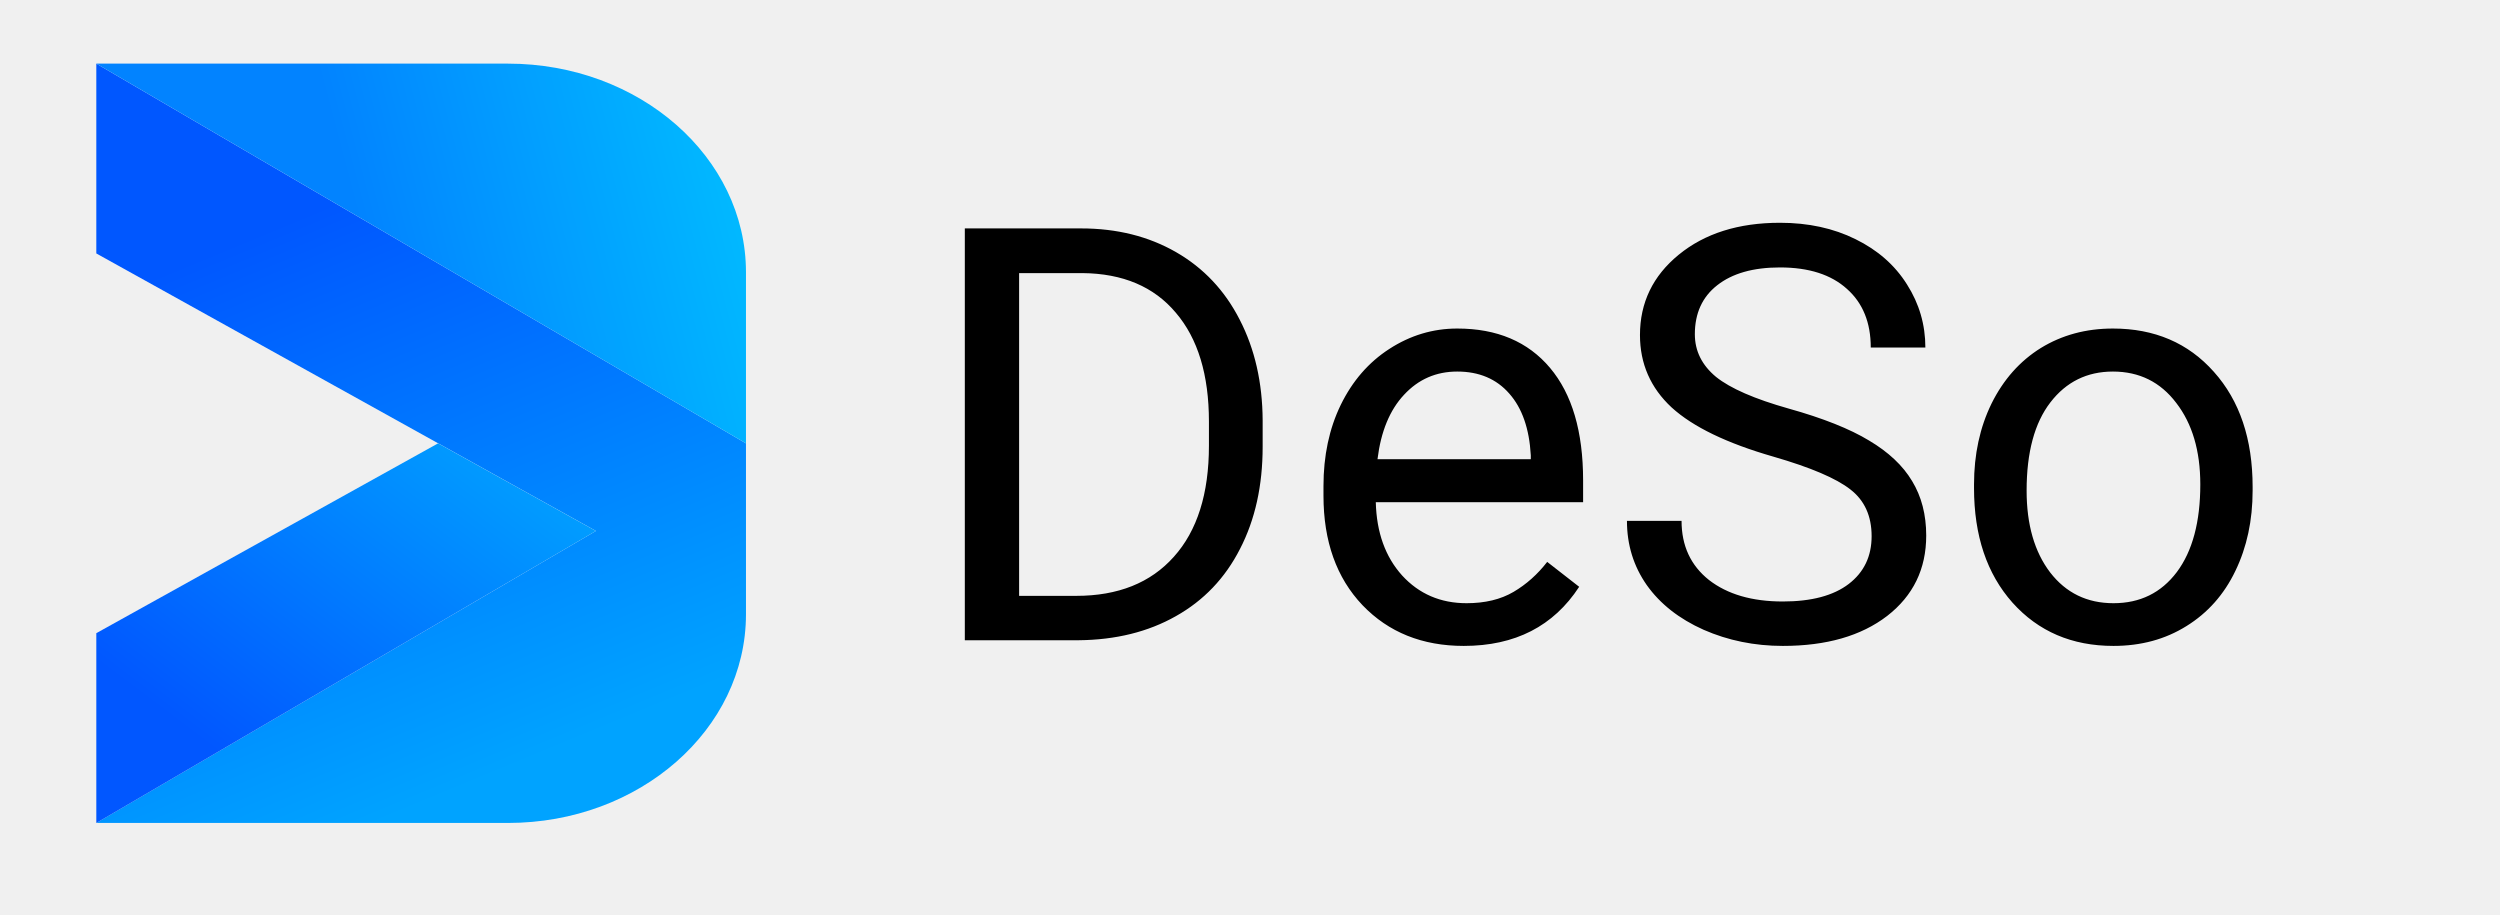
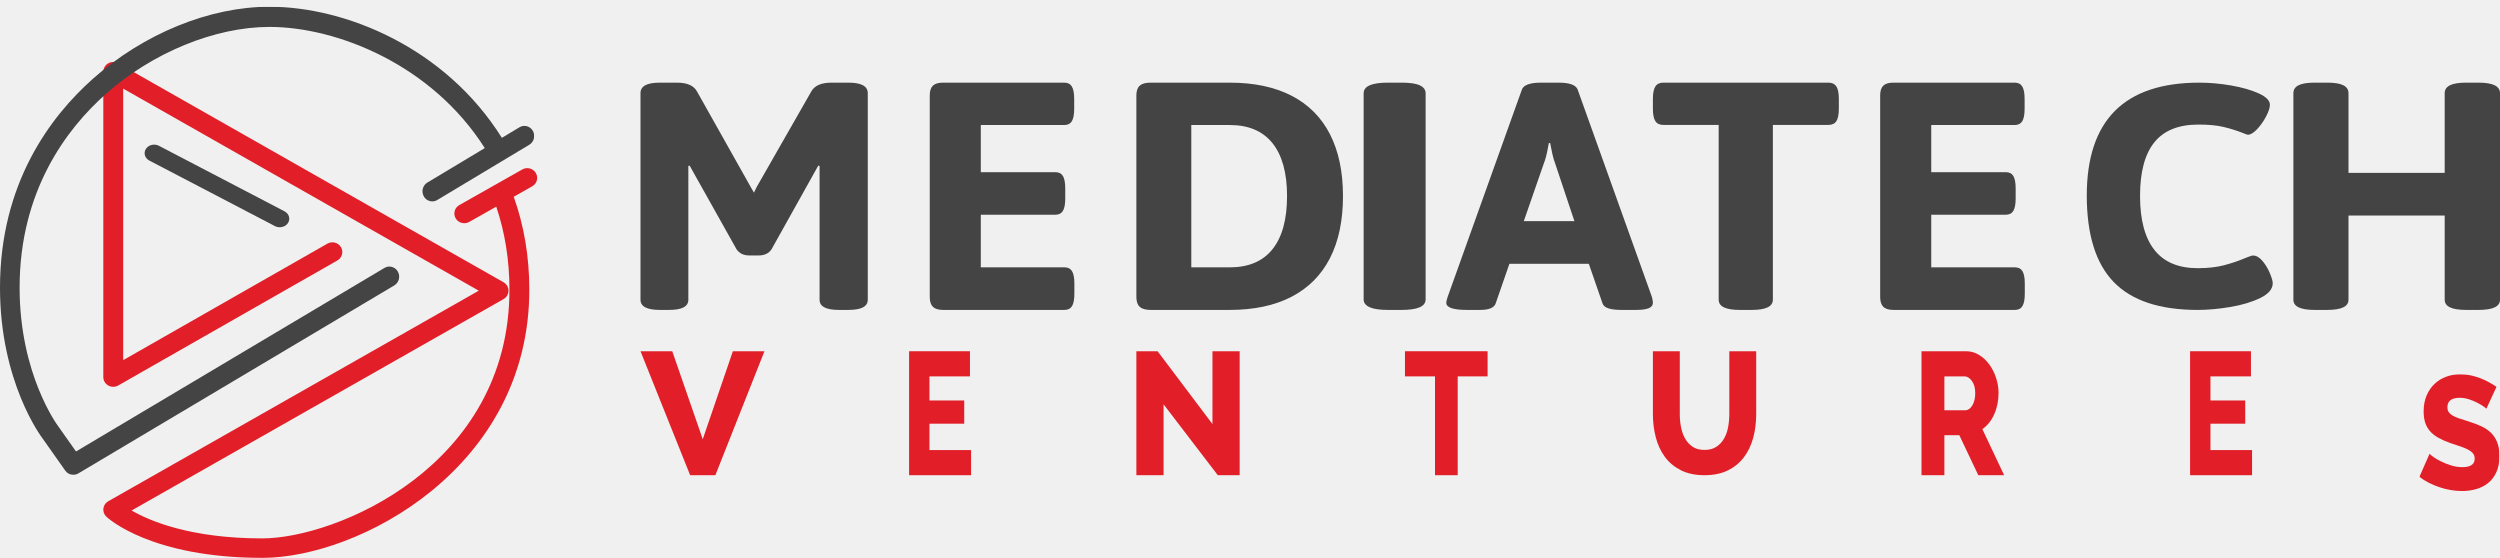
- <svg xmlns="http://www.w3.org/2000/svg" width="82" height="30" viewBox="0 0 82 30" fill="none">
-   <g clip-path="url(#clip0)">
-     <path d="M31.646 21V7.492H35.459C36.634 7.492 37.673 7.752 38.576 8.271C39.479 8.791 40.175 9.53 40.664 10.489C41.158 11.447 41.409 12.548 41.415 13.791V14.654C41.415 15.928 41.168 17.045 40.673 18.003C40.184 18.962 39.482 19.698 38.567 20.211C37.658 20.725 36.597 20.988 35.385 21H31.646ZM33.427 8.958V19.544H35.301C36.674 19.544 37.741 19.117 38.502 18.263C39.269 17.41 39.653 16.194 39.653 14.617V13.829C39.653 12.295 39.291 11.104 38.567 10.257C37.85 9.403 36.829 8.97 35.505 8.958H33.427ZM48.011 21.186C46.651 21.186 45.544 20.74 44.69 19.85C43.837 18.953 43.41 17.756 43.41 16.259V15.944C43.41 14.948 43.598 14.06 43.976 13.281C44.359 12.496 44.891 11.883 45.571 11.444C46.258 10.999 47 10.776 47.798 10.776C49.103 10.776 50.117 11.206 50.841 12.066C51.565 12.926 51.926 14.156 51.926 15.758V16.473H45.126C45.151 17.462 45.438 18.263 45.989 18.875C46.545 19.482 47.251 19.785 48.104 19.785C48.71 19.785 49.224 19.661 49.644 19.414C50.065 19.166 50.433 18.838 50.748 18.43L51.797 19.247C50.955 20.539 49.694 21.186 48.011 21.186ZM47.798 12.187C47.105 12.187 46.524 12.44 46.054 12.947C45.584 13.448 45.293 14.153 45.182 15.062H50.21V14.933C50.161 14.06 49.926 13.386 49.505 12.91C49.084 12.428 48.515 12.187 47.798 12.187ZM58.17 14.979C56.642 14.54 55.529 14.002 54.83 13.365C54.138 12.722 53.791 11.93 53.791 10.99C53.791 9.926 54.215 9.048 55.062 8.355C55.916 7.656 57.023 7.307 58.383 7.307C59.311 7.307 60.137 7.486 60.861 7.845C61.59 8.203 62.153 8.698 62.549 9.329C62.951 9.96 63.152 10.65 63.152 11.398H61.361C61.361 10.582 61.102 9.941 60.582 9.478C60.063 9.007 59.33 8.772 58.383 8.772C57.505 8.772 56.819 8.967 56.324 9.357C55.835 9.74 55.591 10.275 55.591 10.962C55.591 11.512 55.823 11.979 56.287 12.363C56.757 12.74 57.552 13.086 58.671 13.402C59.797 13.717 60.675 14.067 61.306 14.45C61.943 14.828 62.413 15.27 62.716 15.777C63.025 16.284 63.18 16.881 63.18 17.567C63.18 18.662 62.753 19.54 61.9 20.202C61.046 20.858 59.905 21.186 58.476 21.186C57.548 21.186 56.683 21.009 55.879 20.657C55.075 20.298 54.453 19.809 54.014 19.191C53.581 18.572 53.364 17.87 53.364 17.085H55.155C55.155 17.901 55.455 18.548 56.055 19.024C56.661 19.494 57.468 19.729 58.476 19.729C59.416 19.729 60.137 19.537 60.638 19.154C61.139 18.77 61.389 18.248 61.389 17.586C61.389 16.924 61.157 16.414 60.694 16.055C60.23 15.69 59.389 15.332 58.17 14.979ZM64.748 15.888C64.748 14.905 64.939 14.02 65.323 13.235C65.713 12.449 66.251 11.843 66.937 11.416C67.63 10.99 68.418 10.776 69.303 10.776C70.67 10.776 71.774 11.249 72.615 12.196C73.462 13.142 73.886 14.401 73.886 15.972V16.092C73.886 17.07 73.697 17.948 73.32 18.727C72.949 19.5 72.414 20.103 71.715 20.536C71.022 20.969 70.224 21.186 69.321 21.186C67.961 21.186 66.857 20.712 66.009 19.766C65.168 18.82 64.748 17.567 64.748 16.009V15.888ZM66.473 16.092C66.473 17.206 66.73 18.099 67.243 18.773C67.763 19.448 68.456 19.785 69.321 19.785C70.194 19.785 70.886 19.445 71.4 18.764C71.913 18.078 72.17 17.119 72.17 15.888C72.17 14.787 71.907 13.897 71.381 13.216C70.862 12.53 70.169 12.187 69.303 12.187C68.456 12.187 67.772 12.524 67.253 13.198C66.733 13.872 66.473 14.837 66.473 16.092Z" fill="black" />
-     <g clip-path="url(#clip1)">
-       <path d="M3.159 2.087V8.313L19.546 17.415L3.159 26.993H16.66C20.974 26.993 24.468 23.928 24.468 20.147V14.542L3.159 2.087Z" fill="url(#paint0_linear)" />
-       <path d="M3.159 2.087L24.468 14.542V8.933C24.468 5.152 20.971 2.087 16.66 2.087H3.159Z" fill="url(#paint1_linear)" />
-       <path d="M14.369 14.542L3.159 20.768V26.994L19.545 17.416L14.369 14.542Z" fill="url(#paint2_linear)" />
-     </g>
+ <svg xmlns="http://www.w3.org/2000/svg" width="121" height="27" viewBox="0 0 121 27" fill="none">
+   <path fill-rule="evenodd" clip-rule="evenodd" d="M31 14.508V4.51C31 4.34 31.076 4.213 31.228 4.128C31.38 4.043 31.617 4 31.939 4H32.763C33.26 4 33.585 4.144 33.737 4.431L36.36 9.096L36.491 9.324L36.623 9.052L39.264 4.431C39.421 4.144 39.749 4 40.246 4H41.062C41.688 4 42 4.17 42 4.51V14.508C42 14.836 41.688 15 41.062 15H40.605C39.98 15 39.667 14.836 39.667 14.508V8.033L39.605 8.015L37.342 12.066C37.208 12.265 37 12.364 36.719 12.364H36.272C36.126 12.364 36.003 12.339 35.904 12.289C35.804 12.24 35.719 12.165 35.649 12.066L33.377 8.015L33.316 8.033V14.508C33.316 14.836 33.006 15 32.386 15H31.939C31.313 15 31 14.836 31 14.508Z" fill="#444444" />
+   <path fill-rule="evenodd" clip-rule="evenodd" d="M45.153 14.85C45.051 14.749 45 14.59 45 14.372V4.619C45 4.401 45.051 4.243 45.153 4.146C45.256 4.048 45.418 4 45.641 4H51.512C51.681 4 51.803 4.062 51.878 4.186C51.953 4.31 51.991 4.51 51.991 4.787V5.265C51.991 5.541 51.953 5.742 51.878 5.866C51.803 5.989 51.681 6.051 51.512 6.051H47.471V8.333H51.08C51.248 8.333 51.37 8.394 51.445 8.518C51.52 8.642 51.558 8.842 51.558 9.12V9.606C51.558 9.883 51.52 10.083 51.445 10.207C51.37 10.331 51.248 10.393 51.08 10.393H47.471V12.939H51.522C51.69 12.939 51.812 13.002 51.887 13.125C51.962 13.249 52 13.447 52 13.717V14.213C52 14.49 51.962 14.69 51.887 14.814C51.812 14.938 51.69 15 51.522 15H45.641C45.418 15 45.256 14.95 45.153 14.85Z" fill="#444444" />
+   <path fill-rule="evenodd" clip-rule="evenodd" d="M59.518 12.94C60.43 12.94 61.121 12.646 61.59 12.06C62.058 11.473 62.293 10.617 62.293 9.491C62.293 8.371 62.058 7.518 61.59 6.931C61.121 6.345 60.43 6.051 59.518 6.051H57.659V12.94H59.518ZM55.164 14.85C55.055 14.75 55 14.591 55 14.372V4.619C55 4.401 55.055 4.243 55.164 4.146C55.273 4.049 55.446 4 55.684 4H59.518C60.694 4 61.691 4.211 62.51 4.632C63.328 5.054 63.948 5.674 64.369 6.494C64.79 7.313 65 8.313 65 9.491C65 10.676 64.79 11.678 64.369 12.498C63.948 13.317 63.328 13.939 62.51 14.364C61.691 14.788 60.694 15 59.518 15H55.684C55.446 15 55.273 14.95 55.164 14.85Z" fill="#444444" />
+   <path fill-rule="evenodd" clip-rule="evenodd" d="M66.289 14.868C66.096 14.781 66 14.655 66 14.492V4.517C66 4.173 66.388 4 67.167 4H67.843C68.243 4 68.536 4.044 68.722 4.132C68.907 4.219 69 4.348 69 4.517V14.492C69 14.831 68.615 15 67.843 15H67.167C66.774 15 66.481 14.956 66.289 14.868Z" fill="#444444" />
+   <path fill-rule="evenodd" clip-rule="evenodd" d="M76.202 10.704L75.275 7.927C75.22 7.787 75.172 7.626 75.133 7.444C75.093 7.262 75.058 7.09 75.028 6.926H74.963L74.927 7.119C74.866 7.465 74.795 7.734 74.715 7.927L73.752 10.704H76.202ZM70 14.657C70 14.592 70.021 14.499 70.064 14.376L73.66 4.334C73.746 4.112 74.055 4 74.587 4H75.431C75.963 4 76.272 4.112 76.358 4.334L79.954 14.376C79.985 14.493 80 14.587 80 14.657C80 14.774 79.934 14.861 79.803 14.916C79.671 14.972 79.465 15 79.184 15H78.468C78.211 15 78.004 14.975 77.849 14.925C77.692 14.876 77.597 14.792 77.559 14.675L76.899 12.768H73.055L72.394 14.675C72.327 14.891 72.076 15 71.642 15H71C70.334 15 70 14.885 70 14.657Z" fill="#444444" />
+   <path fill-rule="evenodd" clip-rule="evenodd" d="M83.184 14.506V6.046H80.504C80.326 6.046 80.198 5.985 80.119 5.862C80.04 5.738 80 5.538 80 5.261V4.785C80 4.509 80.04 4.309 80.119 4.186C80.198 4.062 80.326 4 80.504 4H88.496C88.674 4 88.802 4.062 88.882 4.186C88.96 4.309 89 4.509 89 4.785V5.261C89 5.538 88.96 5.738 88.882 5.862C88.802 5.985 88.674 6.046 88.496 6.046H85.807V14.506C85.807 14.835 85.468 15 84.79 15H84.201C83.523 15 83.184 14.835 83.184 14.506Z" fill="#444444" />
+   <path fill-rule="evenodd" clip-rule="evenodd" d="M91.153 14.85C91.051 14.749 91 14.59 91 14.372V4.619C91 4.401 91.051 4.243 91.153 4.146C91.255 4.048 91.418 4 91.641 4H97.513C97.681 4 97.803 4.062 97.878 4.186C97.953 4.31 97.991 4.51 97.991 4.787V5.265C97.991 5.541 97.953 5.742 97.878 5.866C97.803 5.989 97.681 6.051 97.513 6.051H93.472V8.333H97.08C97.248 8.333 97.37 8.394 97.445 8.518C97.52 8.642 97.558 8.842 97.558 9.12V9.606C97.558 9.883 97.52 10.083 97.445 10.207C97.37 10.331 97.248 10.393 97.08 10.393H93.472V12.939H97.522C97.69 12.939 97.812 13.002 97.887 13.125C97.962 13.249 98 13.447 98 13.717V14.213C98 14.49 97.962 14.69 97.887 14.814C97.812 14.938 97.69 15 97.522 15H91.641C91.418 15 91.255 14.95 91.153 14.85Z" fill="#444444" />
+   <path fill-rule="evenodd" clip-rule="evenodd" d="M102.307 13.653C101.436 12.755 101 11.359 101 9.466C101 5.822 102.817 4 106.45 4C106.945 4 107.459 4.046 107.991 4.138C108.523 4.23 108.968 4.359 109.326 4.522C109.684 4.686 109.863 4.869 109.863 5.071C109.863 5.215 109.801 5.403 109.679 5.636C109.556 5.869 109.411 6.075 109.243 6.253C109.075 6.432 108.927 6.521 108.798 6.521C108.767 6.521 108.685 6.493 108.551 6.435C108.257 6.32 107.95 6.223 107.628 6.146C107.307 6.068 106.899 6.029 106.404 6.029C105.443 6.029 104.732 6.315 104.271 6.888C103.809 7.461 103.578 8.326 103.578 9.483C103.578 10.64 103.811 11.512 104.275 12.099C104.74 12.686 105.437 12.98 106.367 12.98C106.85 12.98 107.271 12.934 107.628 12.842C107.986 12.749 108.336 12.631 108.679 12.487C108.697 12.482 108.752 12.46 108.844 12.423C108.936 12.385 109.003 12.367 109.046 12.367C109.205 12.367 109.358 12.455 109.504 12.63C109.651 12.806 109.771 13.004 109.863 13.226C109.954 13.447 110 13.607 110 13.705C110 13.987 109.8 14.226 109.399 14.422C108.999 14.617 108.515 14.763 107.95 14.858C107.384 14.953 106.856 15 106.367 15C104.532 15 103.179 14.551 102.307 13.653Z" fill="#444444" />
+   <path fill-rule="evenodd" clip-rule="evenodd" d="M111 14.508V4.51C111 4.34 111.082 4.213 111.247 4.128C111.412 4.043 111.672 4 112.028 4H112.639C112.995 4 113.255 4.043 113.42 4.128C113.585 4.213 113.667 4.34 113.667 4.51V8.367H118.323V4.51C118.323 4.34 118.407 4.213 118.575 4.128C118.743 4.043 119.005 4 119.361 4H119.963C120.655 4 121 4.17 121 4.51V14.508C121 14.836 120.655 15 119.963 15H119.361C118.669 15 118.323 14.836 118.323 14.508V10.431H113.667V14.508C113.667 14.836 113.324 15 112.639 15H112.028C111.343 15 111 14.836 111 14.508Z" fill="#444444" />
+   <path fill-rule="evenodd" clip-rule="evenodd" d="M32.537 17L34.013 21.259L35.471 17H37L34.623 23H33.403L31 17H32.537Z" fill="#E21F28" />
+   <path fill-rule="evenodd" clip-rule="evenodd" d="M47 21.783V23H44V17H46.946V18.217H44.986V19.383H46.669V20.507H44.986V21.783H47Z" fill="#E21F28" />
+   <path fill-rule="evenodd" clip-rule="evenodd" d="M56.317 19.569V23H55V17H56.027L58.683 20.524V17H60V23H58.941L56.317 19.569Z" fill="#E21F28" />
+   <path fill-rule="evenodd" clip-rule="evenodd" d="M72 18.217H70.553V23H69.454V18.217H68V17H72V18.217Z" fill="#E21F28" />
+   <path fill-rule="evenodd" clip-rule="evenodd" d="M83.063 21.63C83.217 21.532 83.341 21.402 83.436 21.24C83.532 21.078 83.599 20.893 83.639 20.683C83.678 20.474 83.698 20.26 83.698 20.042V17H85V20.042C85 20.456 84.951 20.841 84.853 21.198C84.755 21.556 84.604 21.869 84.401 22.137C84.197 22.405 83.938 22.616 83.623 22.77C83.308 22.923 82.934 23 82.5 23C82.05 23 81.667 22.919 81.35 22.757C81.032 22.595 80.774 22.379 80.576 22.108C80.377 21.837 80.232 21.522 80.139 21.165C80.047 20.807 80 20.433 80 20.042V17H81.302V20.042C81.302 20.271 81.323 20.489 81.365 20.695C81.408 20.902 81.476 21.087 81.572 21.248C81.667 21.41 81.79 21.539 81.941 21.634C82.091 21.729 82.278 21.776 82.5 21.776C82.722 21.776 82.91 21.728 83.063 21.63Z" fill="#E21F28" />
+   <path fill-rule="evenodd" clip-rule="evenodd" d="M94.108 19.857H95.121C95.252 19.857 95.365 19.779 95.46 19.624C95.554 19.469 95.601 19.271 95.601 19.028C95.601 18.78 95.547 18.583 95.439 18.437C95.331 18.29 95.214 18.217 95.088 18.217H94.108V19.857ZM93 23V17H95.162C95.387 17 95.596 17.059 95.787 17.178C95.979 17.296 96.144 17.451 96.284 17.642C96.423 17.834 96.532 18.051 96.611 18.293C96.69 18.535 96.73 18.78 96.73 19.028C96.73 19.214 96.711 19.393 96.675 19.565C96.639 19.737 96.588 19.899 96.52 20.051C96.453 20.203 96.37 20.34 96.274 20.461C96.177 20.582 96.068 20.685 95.946 20.769L97 23H95.75L94.831 21.065H94.108V23H93Z" fill="#E21F28" />
+   <path fill-rule="evenodd" clip-rule="evenodd" d="M109 21.783V23H106V17H108.946V18.217H106.986V19.383H108.669V20.507H106.986V21.783H109Z" fill="#E21F28" />
+   <mask id="mask0_993:25" style="mask-type:alpha" maskUnits="userSpaceOnUse" x="117" y="18" width="4" height="6">
+     <path fill-rule="evenodd" clip-rule="evenodd" d="M117.1 18.113H120.973V23.766H117.1V18.113Z" fill="white" />
+   </mask>
+   <g mask="url(#mask0_993:25)">
+     <path fill-rule="evenodd" clip-rule="evenodd" d="M120.34 19.784C120.326 19.763 120.279 19.724 120.197 19.667C120.115 19.61 120.013 19.55 119.89 19.487C119.768 19.425 119.634 19.37 119.489 19.323C119.344 19.277 119.199 19.253 119.053 19.253C118.654 19.253 118.454 19.407 118.454 19.713C118.454 19.807 118.476 19.886 118.519 19.948C118.562 20.01 118.626 20.067 118.71 20.116C118.794 20.165 118.899 20.211 119.026 20.253C119.153 20.294 119.3 20.341 119.468 20.393C119.7 20.466 119.909 20.545 120.095 20.631C120.281 20.717 120.438 20.824 120.568 20.951C120.697 21.079 120.797 21.234 120.867 21.416C120.938 21.598 120.973 21.817 120.973 22.072C120.973 22.384 120.922 22.648 120.82 22.864C120.718 23.08 120.583 23.255 120.415 23.387C120.247 23.52 120.054 23.616 119.836 23.676C119.618 23.736 119.394 23.766 119.162 23.766C118.985 23.766 118.804 23.75 118.617 23.719C118.432 23.688 118.25 23.642 118.073 23.582C117.896 23.523 117.725 23.451 117.559 23.368C117.393 23.285 117.24 23.188 117.1 23.079L117.59 21.962C117.608 21.989 117.667 22.038 117.767 22.111C117.867 22.184 117.99 22.256 118.138 22.329C118.285 22.402 118.45 22.467 118.631 22.525C118.813 22.582 118.996 22.61 119.183 22.61C119.577 22.61 119.775 22.473 119.775 22.197C119.775 22.093 119.745 22.007 119.687 21.939C119.628 21.871 119.546 21.81 119.441 21.755C119.337 21.701 119.213 21.65 119.07 21.603C118.927 21.556 118.772 21.505 118.604 21.447C118.382 21.369 118.189 21.284 118.026 21.193C117.862 21.102 117.727 20.997 117.62 20.877C117.514 20.758 117.434 20.619 117.382 20.463C117.33 20.307 117.304 20.125 117.304 19.916C117.304 19.625 117.352 19.368 117.447 19.144C117.542 18.92 117.672 18.731 117.835 18.578C117.998 18.424 118.188 18.308 118.403 18.23C118.619 18.152 118.847 18.113 119.087 18.113C119.255 18.113 119.421 18.131 119.584 18.168C119.748 18.204 119.904 18.251 120.054 18.308C120.204 18.366 120.343 18.431 120.473 18.504C120.602 18.577 120.721 18.649 120.83 18.723L120.34 19.784Z" fill="#E21F28" />
  </g>
-   <defs>
-     <linearGradient id="paint0_linear" x1="8.398" y1="7.688" x2="15.809" y2="25.588" gradientUnits="userSpaceOnUse">
-       <stop stop-color="#0057FF" />
-       <stop offset="1" stop-color="#00A3FF" />
-     </linearGradient>
-     <linearGradient id="paint1_linear" x1="11.875" y1="7.815" x2="25.663" y2="4.173" gradientUnits="userSpaceOnUse">
-       <stop stop-color="#0283FF" />
-       <stop offset="1" stop-color="#01C2FF" />
-     </linearGradient>
-     <linearGradient id="paint2_linear" x1="7.136" y1="24.687" x2="26.446" y2="-0.937" gradientUnits="userSpaceOnUse">
-       <stop stop-color="#0157FF" />
-       <stop offset="1" stop-color="#00FFFF" />
-     </linearGradient>
-     <clipPath id="clip0">
-       <rect width="82" height="30" fill="white" />
-     </clipPath>
-     <clipPath id="clip1">
-       <rect width="21.591" height="25" fill="white" transform="translate(3 2)" />
-     </clipPath>
-   </defs>
+   <path fill-rule="evenodd" clip-rule="evenodd" d="M25.935 8.373C25.803 8.148 25.508 8.071 25.278 8.202L22.231 9.925C22.001 10.056 21.922 10.344 22.055 10.569C22.144 10.719 22.306 10.804 22.472 10.804C22.554 10.804 22.636 10.784 22.712 10.741L24.018 10.002C24.442 11.252 24.657 12.601 24.657 14.021C24.657 22.595 16.219 26.058 12.7 26.058C12.506 26.058 12.318 26.055 12.132 26.05C12.081 26.049 12.03 26.047 11.98 26.045C11.833 26.04 11.689 26.033 11.548 26.025C11.511 26.023 11.473 26.021 11.435 26.019C11.264 26.008 11.097 25.995 10.934 25.98C10.897 25.977 10.86 25.972 10.823 25.969C10.694 25.956 10.567 25.942 10.444 25.927C10.401 25.922 10.358 25.917 10.316 25.911C10.165 25.892 10.017 25.871 9.874 25.849C9.864 25.847 9.854 25.845 9.843 25.843C9.71 25.822 9.581 25.798 9.455 25.774C9.416 25.767 9.377 25.759 9.338 25.752C9.231 25.73 9.127 25.709 9.026 25.686C8.999 25.68 8.972 25.674 8.945 25.668C8.823 25.64 8.705 25.611 8.592 25.581C8.559 25.573 8.528 25.564 8.497 25.555C8.411 25.532 8.328 25.509 8.247 25.485C8.214 25.476 8.18 25.466 8.148 25.456C8.046 25.425 7.947 25.393 7.853 25.362C7.833 25.355 7.815 25.348 7.795 25.341C7.718 25.315 7.644 25.289 7.572 25.262C7.54 25.25 7.508 25.238 7.477 25.226C7.415 25.202 7.355 25.179 7.297 25.155C7.272 25.145 7.247 25.135 7.222 25.125C7.149 25.095 7.079 25.064 7.011 25.034C6.981 25.02 6.953 25.007 6.924 24.994C6.883 24.974 6.843 24.956 6.804 24.937C6.775 24.923 6.746 24.909 6.719 24.895C6.677 24.874 6.637 24.853 6.598 24.832C6.556 24.811 6.517 24.79 6.479 24.768C6.456 24.755 6.433 24.743 6.41 24.73C6.397 24.722 6.384 24.715 6.371 24.707L24.372 14.476C24.52 14.392 24.611 14.237 24.611 14.069C24.611 13.901 24.52 13.746 24.372 13.662L5.722 3.063C5.574 2.979 5.39 2.979 5.241 3.063C5.092 3.147 5 3.302 5 3.471V18.251C5 18.419 5.092 18.575 5.242 18.659C5.391 18.743 5.575 18.742 5.723 18.657L16.33 12.606C16.56 12.475 16.637 12.187 16.503 11.962C16.37 11.738 16.075 11.661 15.846 11.792L5.962 17.431V4.289L23.172 14.069L5.24 24.26C5.236 24.263 5.232 24.266 5.228 24.269C5.209 24.281 5.19 24.295 5.172 24.31C5.163 24.317 5.153 24.324 5.145 24.333C5.142 24.335 5.138 24.337 5.136 24.34C5.12 24.356 5.107 24.374 5.094 24.391C5.089 24.398 5.083 24.404 5.078 24.411C5.059 24.44 5.043 24.47 5.031 24.502C5.029 24.508 5.028 24.514 5.026 24.52C5.017 24.546 5.01 24.572 5.006 24.6C5.006 24.603 5.004 24.607 5.004 24.61C5.003 24.618 5.004 24.626 5.004 24.633C5.002 24.656 5.001 24.678 5.003 24.701C5.004 24.713 5.006 24.725 5.007 24.738C5.011 24.759 5.016 24.781 5.023 24.802C5.026 24.813 5.029 24.824 5.033 24.835C5.042 24.858 5.053 24.88 5.066 24.901C5.071 24.909 5.074 24.918 5.079 24.925C5.099 24.954 5.12 24.981 5.146 25.006C5.232 25.087 7.31 27 12.7 27C17.337 27 25.619 22.663 25.619 14.021C25.619 12.431 25.364 10.921 24.864 9.523L25.76 9.017C25.99 8.887 26.068 8.599 25.935 8.373Z" fill="#E21F28" />
+   <mask id="mask1_993:25" style="mask-type:alpha" maskUnits="userSpaceOnUse" x="0" y="0" width="26" height="23">
+     <path fill-rule="evenodd" clip-rule="evenodd" d="M0 0.326H25.856V22.983H0V0.326Z" fill="white" />
+   </mask>
+   <g mask="url(#mask1_993:25)">
+     <path fill-rule="evenodd" clip-rule="evenodd" d="M25.791 6.336C25.66 6.103 25.369 6.024 25.142 6.16L24.291 6.671C21.547 2.292 16.706 0.326 13.04 0.326C10.146 0.326 6.953 1.629 4.497 3.812C2.445 5.636 -0 8.871 -0 13.925C-0 18.479 1.991 21.131 2.065 21.227L3.162 22.782C3.254 22.912 3.399 22.983 3.547 22.983C3.627 22.983 3.709 22.962 3.784 22.917L19.084 13.814C19.311 13.679 19.388 13.379 19.257 13.146C19.126 12.912 18.835 12.832 18.608 12.967L3.679 21.851L2.821 20.636C2.803 20.612 0.949 18.143 0.949 13.925C0.949 9.241 3.217 6.243 5.118 4.552C7.371 2.548 10.407 1.303 13.04 1.303C16.324 1.303 20.915 3.147 23.463 7.168L20.684 8.836C20.457 8.972 20.381 9.271 20.513 9.504C20.601 9.66 20.76 9.747 20.924 9.747C21.005 9.747 21.087 9.726 21.162 9.681L25.62 7.005C25.847 6.869 25.923 6.57 25.791 6.336Z" fill="#444444" />
+   </g>
+   <path fill-rule="evenodd" clip-rule="evenodd" d="M13.308 10.944L7.229 7.772C7.009 7.657 6.934 7.404 7.063 7.206C7.19 7.009 7.472 6.941 7.692 7.056L13.771 10.228C13.991 10.343 14.066 10.596 13.938 10.794C13.852 10.926 13.698 11 13.539 11C13.46 11 13.381 10.982 13.308 10.944Z" fill="#444444" />
</svg>
